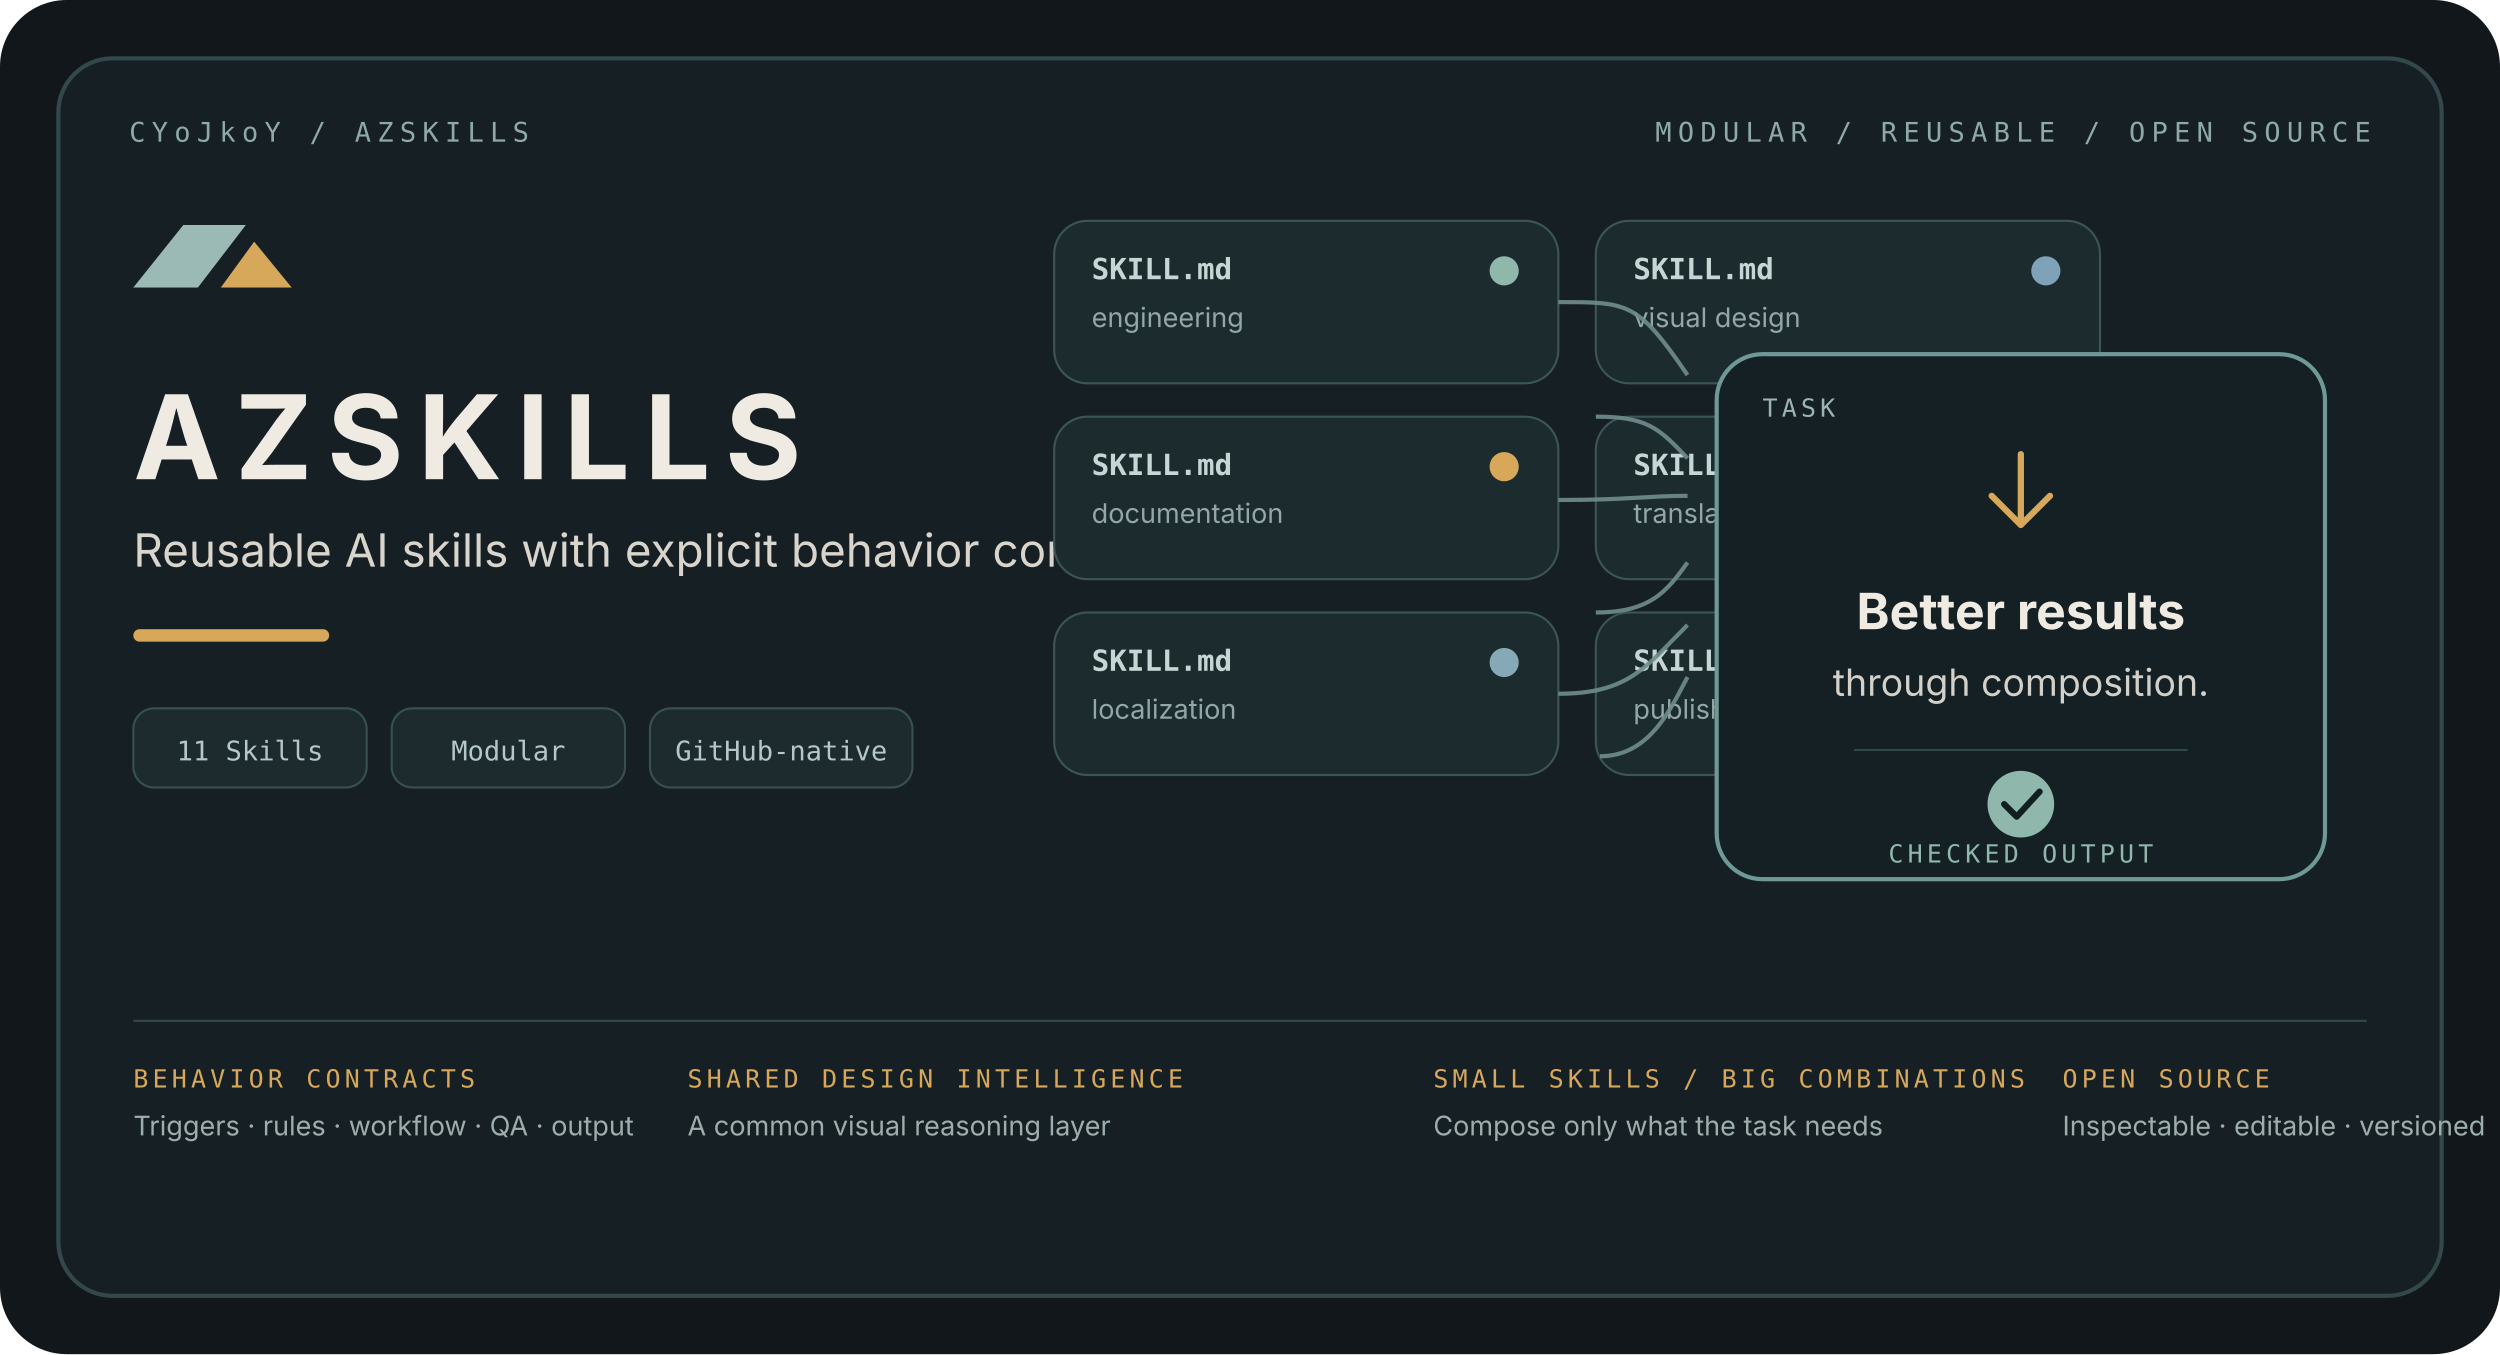
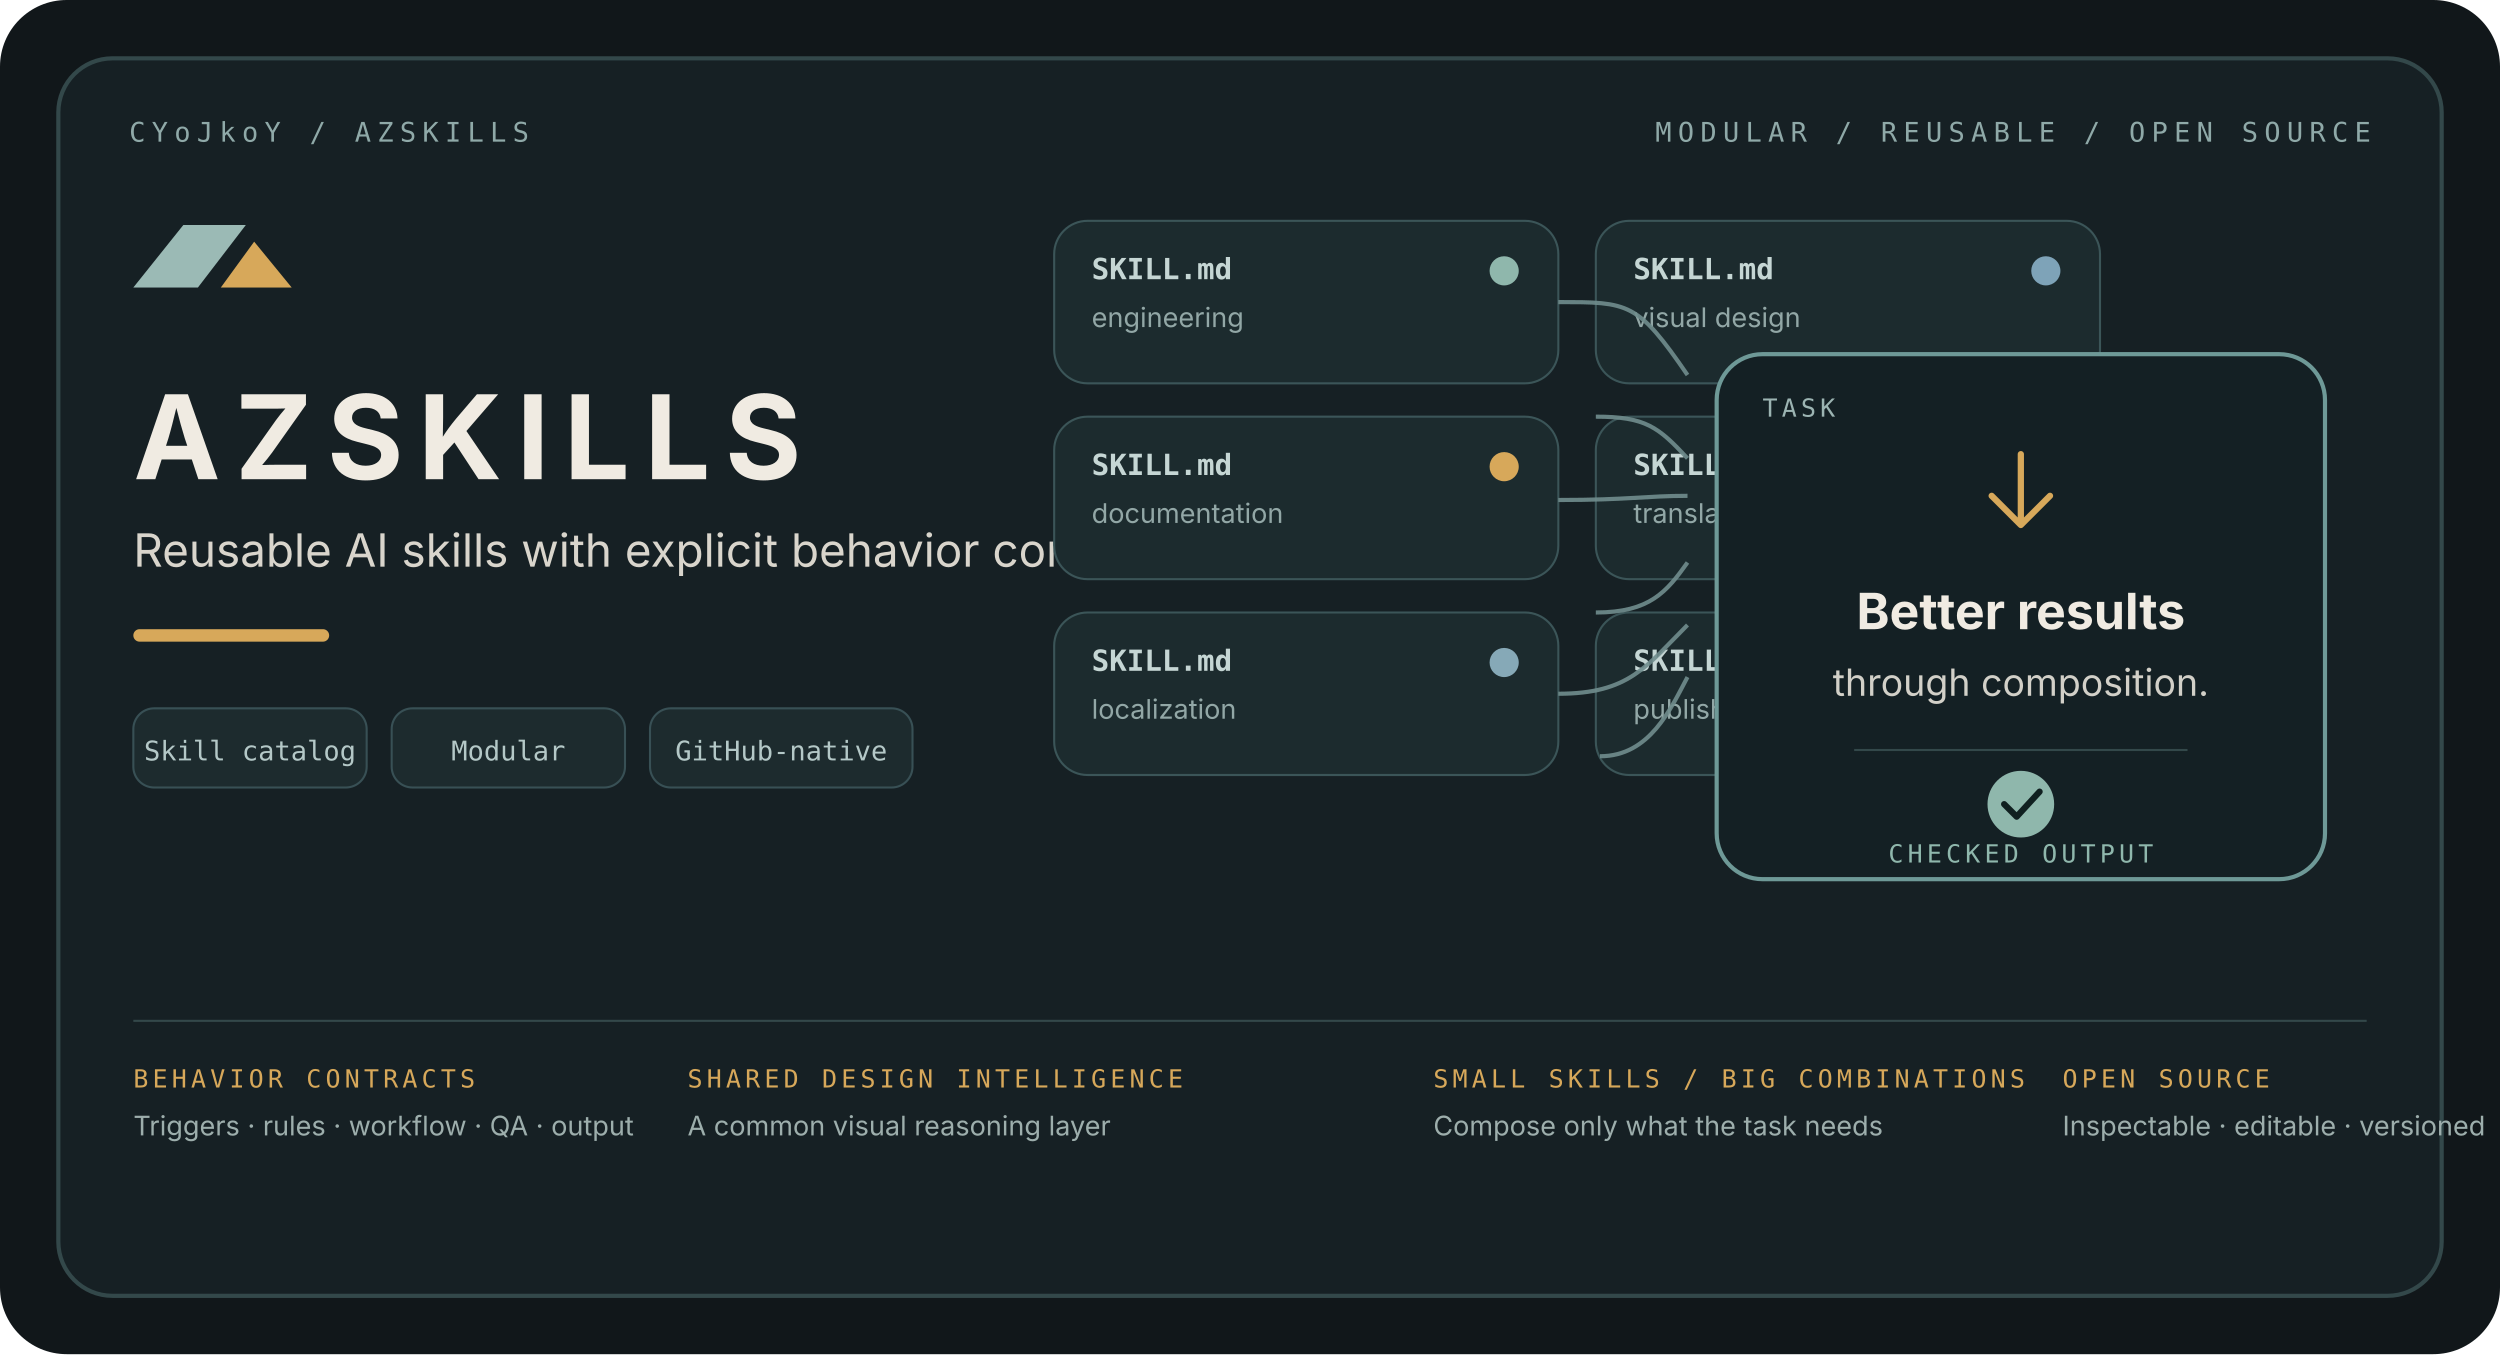
<svg xmlns="http://www.w3.org/2000/svg" viewBox="0 0 1200 650" role="img" aria-labelledby="title desc">
  <rect width="1200" height="650" rx="32" fill="#11171A" />
  <rect x="28" y="28" width="1144" height="594" rx="26" fill="#162024" stroke="#33484A" stroke-width="2" />
  <g font-family="Inter, Segoe UI, Arial, sans-serif">
    <g fill="#8FA9A8" font-family="Cascadia Code, Consolas, monospace" font-size="13" letter-spacing="3">
      <text x="62" y="68">CYoJkoY / AZSKILLS</text>
      <text x="1138" y="68" text-anchor="end">MODULAR / REUSABLE / OPEN SOURCE</text>
    </g>
    <g transform="translate(64 108)">
      <path d="M0 30 L24 0 H54 L31 30 Z" fill="#9BBAB5" />
      <path d="M42 30 L58 8 L76 30 Z" fill="#D7A85A" />
      <text x="0" y="122" fill="#F0EBE2" font-size="56" font-weight="750" letter-spacing="7">AZSKILLS</text>
      <text x="0" y="164" fill="#D9D5CC" font-size="22">Reusable AI skills with explicit behavior contracts.</text>
      <rect x="0" y="194" width="94" height="6" rx="3" fill="#D7A85A" />
      <g transform="translate(0 232)" font-family="Cascadia Code, Consolas, monospace">
        <rect x="0" y="0" width="112" height="38" rx="10" fill="#1D2B2E" stroke="#385055" />
-         <text id="skill-count" x="56" y="25" text-anchor="middle" fill="#B4C8C7" font-size="13">11 Skills</text>
+         <text x="56" y="25" text-anchor="middle" fill="#B4C8C7" font-size="13">Skill catalog</text>
        <rect x="124" y="0" width="112" height="38" rx="10" fill="#1D2B2E" stroke="#385055" />
        <text x="180" y="25" text-anchor="middle" fill="#B4C8C7" font-size="13">Modular</text>
        <rect x="248" y="0" width="126" height="38" rx="10" fill="#1D2B2E" stroke="#385055" />
        <text x="311" y="25" text-anchor="middle" fill="#B4C8C7" font-size="13">GitHub-native</text>
      </g>
    </g>
    <g transform="translate(506 106)">
      <g>
        <rect x="0" y="0" width="242" height="78" rx="16" fill="#1C2B2E" stroke="#3B5558" />
        <text x="18" y="28" fill="#C5D6D4" font-family="Cascadia Code, Consolas, monospace" font-size="14" font-weight="700">SKILL.md</text>
        <text x="18" y="51" fill="#92A7A6" font-size="13">engineering</text>
        <circle cx="216" cy="24" r="7" fill="#8FB7AC" />
      </g>
      <g transform="translate(260 0)">
        <rect x="0" y="0" width="242" height="78" rx="16" fill="#1C2B2E" stroke="#3B5558" />
        <text x="18" y="28" fill="#C5D6D4" font-family="Cascadia Code, Consolas, monospace" font-size="14" font-weight="700">SKILL.md</text>
        <text x="18" y="51" fill="#92A7A6" font-size="13">visual design</text>
        <circle cx="216" cy="24" r="7" fill="#7EA3B8" />
      </g>
      <g transform="translate(0 94)">
        <rect x="0" y="0" width="242" height="78" rx="16" fill="#1C2B2E" stroke="#3B5558" />
        <text x="18" y="28" fill="#C5D6D4" font-family="Cascadia Code, Consolas, monospace" font-size="14" font-weight="700">SKILL.md</text>
        <text x="18" y="51" fill="#92A7A6" font-size="13">documentation</text>
        <circle cx="216" cy="24" r="7" fill="#D7A85A" />
      </g>
      <g transform="translate(260 94)">
        <rect x="0" y="0" width="242" height="78" rx="16" fill="#1C2B2E" stroke="#3B5558" />
        <text x="18" y="28" fill="#C5D6D4" font-family="Cascadia Code, Consolas, monospace" font-size="14" font-weight="700">SKILL.md</text>
        <text x="18" y="51" fill="#92A7A6" font-size="13">translation</text>
        <circle cx="216" cy="24" r="7" fill="#8FB7AC" />
      </g>
      <g transform="translate(0 188)">
        <rect x="0" y="0" width="242" height="78" rx="16" fill="#1C2B2E" stroke="#3B5558" />
        <text x="18" y="28" fill="#C5D6D4" font-family="Cascadia Code, Consolas, monospace" font-size="14" font-weight="700">SKILL.md</text>
        <text x="18" y="51" fill="#92A7A6" font-size="13">localization</text>
        <circle cx="216" cy="24" r="7" fill="#86A9B7" />
      </g>
      <g transform="translate(260 188)">
        <rect x="0" y="0" width="242" height="78" rx="16" fill="#1C2B2E" stroke="#3B5558" />
        <text x="18" y="28" fill="#C5D6D4" font-family="Cascadia Code, Consolas, monospace" font-size="14" font-weight="700">SKILL.md</text>
        <text x="18" y="51" fill="#92A7A6" font-size="13">publishing</text>
        <circle cx="216" cy="24" r="7" fill="#D7A85A" />
      </g>
    </g>
    <g fill="none" stroke="#708D8D" stroke-width="2" opacity="0.9">
      <path d="M748 145 C782 145 786 145 810 180" />
      <path d="M766 200 C790 200 796 205 810 220" />
      <path d="M748 240 C782 240 790 238 810 238" />
      <path d="M766 294 C792 294 800 284 810 270" />
      <path d="M748 333 C782 333 790 320 810 300" />
      <path d="M768 363 C792 363 802 340 810 325" />
    </g>
    <g transform="translate(824 170)">
      <rect x="0" y="0" width="292" height="252" rx="22" fill="#142024" stroke="#6E9997" stroke-width="2" />
      <g fill="#9CB4B2" font-family="Cascadia Code, Consolas, monospace" font-size="12" letter-spacing="2">
        <text x="22" y="30">TASK</text>
      </g>
      <path d="M146 48 v34 M132 68 l14 14 l14-14" stroke="#D7A85A" stroke-width="3" fill="none" stroke-linecap="round" stroke-linejoin="round" />
      <text x="146" y="132" text-anchor="middle" fill="#F0EBE2" font-size="24" font-weight="700">Better results</text>
      <text x="146" y="164" text-anchor="middle" fill="#D2D0C8" font-size="18">through composition.</text>
      <line x1="66" y1="190" x2="226" y2="190" stroke="#33484A" />
      <circle cx="146" cy="216" r="16" fill="#8FB7AC" />
      <path d="M138 216 l6 6 l11-12" stroke="#102020" stroke-width="3" fill="none" stroke-linecap="round" stroke-linejoin="round" />
      <text x="146" y="244" text-anchor="middle" fill="#8FB7AC" font-family="Cascadia Code, Consolas, monospace" font-size="12" letter-spacing="2">CHECKED OUTPUT</text>
    </g>
    <line x1="64" y1="490" x2="1136" y2="490" stroke="#33484A" />
    <g transform="translate(64 522)">
      <text x="0" y="0" fill="#D7A85A" font-family="Cascadia Code, Consolas, monospace" font-size="12" letter-spacing="2">BEHAVIOR CONTRACTS</text>
      <text x="0" y="23" fill="#9DAEAC" font-size="13">Triggers · rules · workflow · QA · output</text>
    </g>
    <g transform="translate(330 522)">
      <text x="0" y="0" fill="#D7A85A" font-family="Cascadia Code, Consolas, monospace" font-size="12" letter-spacing="2">SHARED DESIGN INTELLIGENCE</text>
      <text x="0" y="23" fill="#9DAEAC" font-size="13">A common visual reasoning layer</text>
    </g>
    <g transform="translate(688 522)">
      <text x="0" y="0" fill="#D7A85A" font-family="Cascadia Code, Consolas, monospace" font-size="12" letter-spacing="2">SMALL SKILLS / BIG COMBINATIONS</text>
      <text x="0" y="23" fill="#9DAEAC" font-size="13">Compose only what the task needs</text>
    </g>
    <g transform="translate(990 522)">
      <text x="0" y="0" fill="#D7A85A" font-family="Cascadia Code, Consolas, monospace" font-size="12" letter-spacing="2">OPEN SOURCE</text>
      <text x="0" y="23" fill="#9DAEAC" font-size="13">Inspectable · editable · versioned</text>
    </g>
  </g>
</svg>
